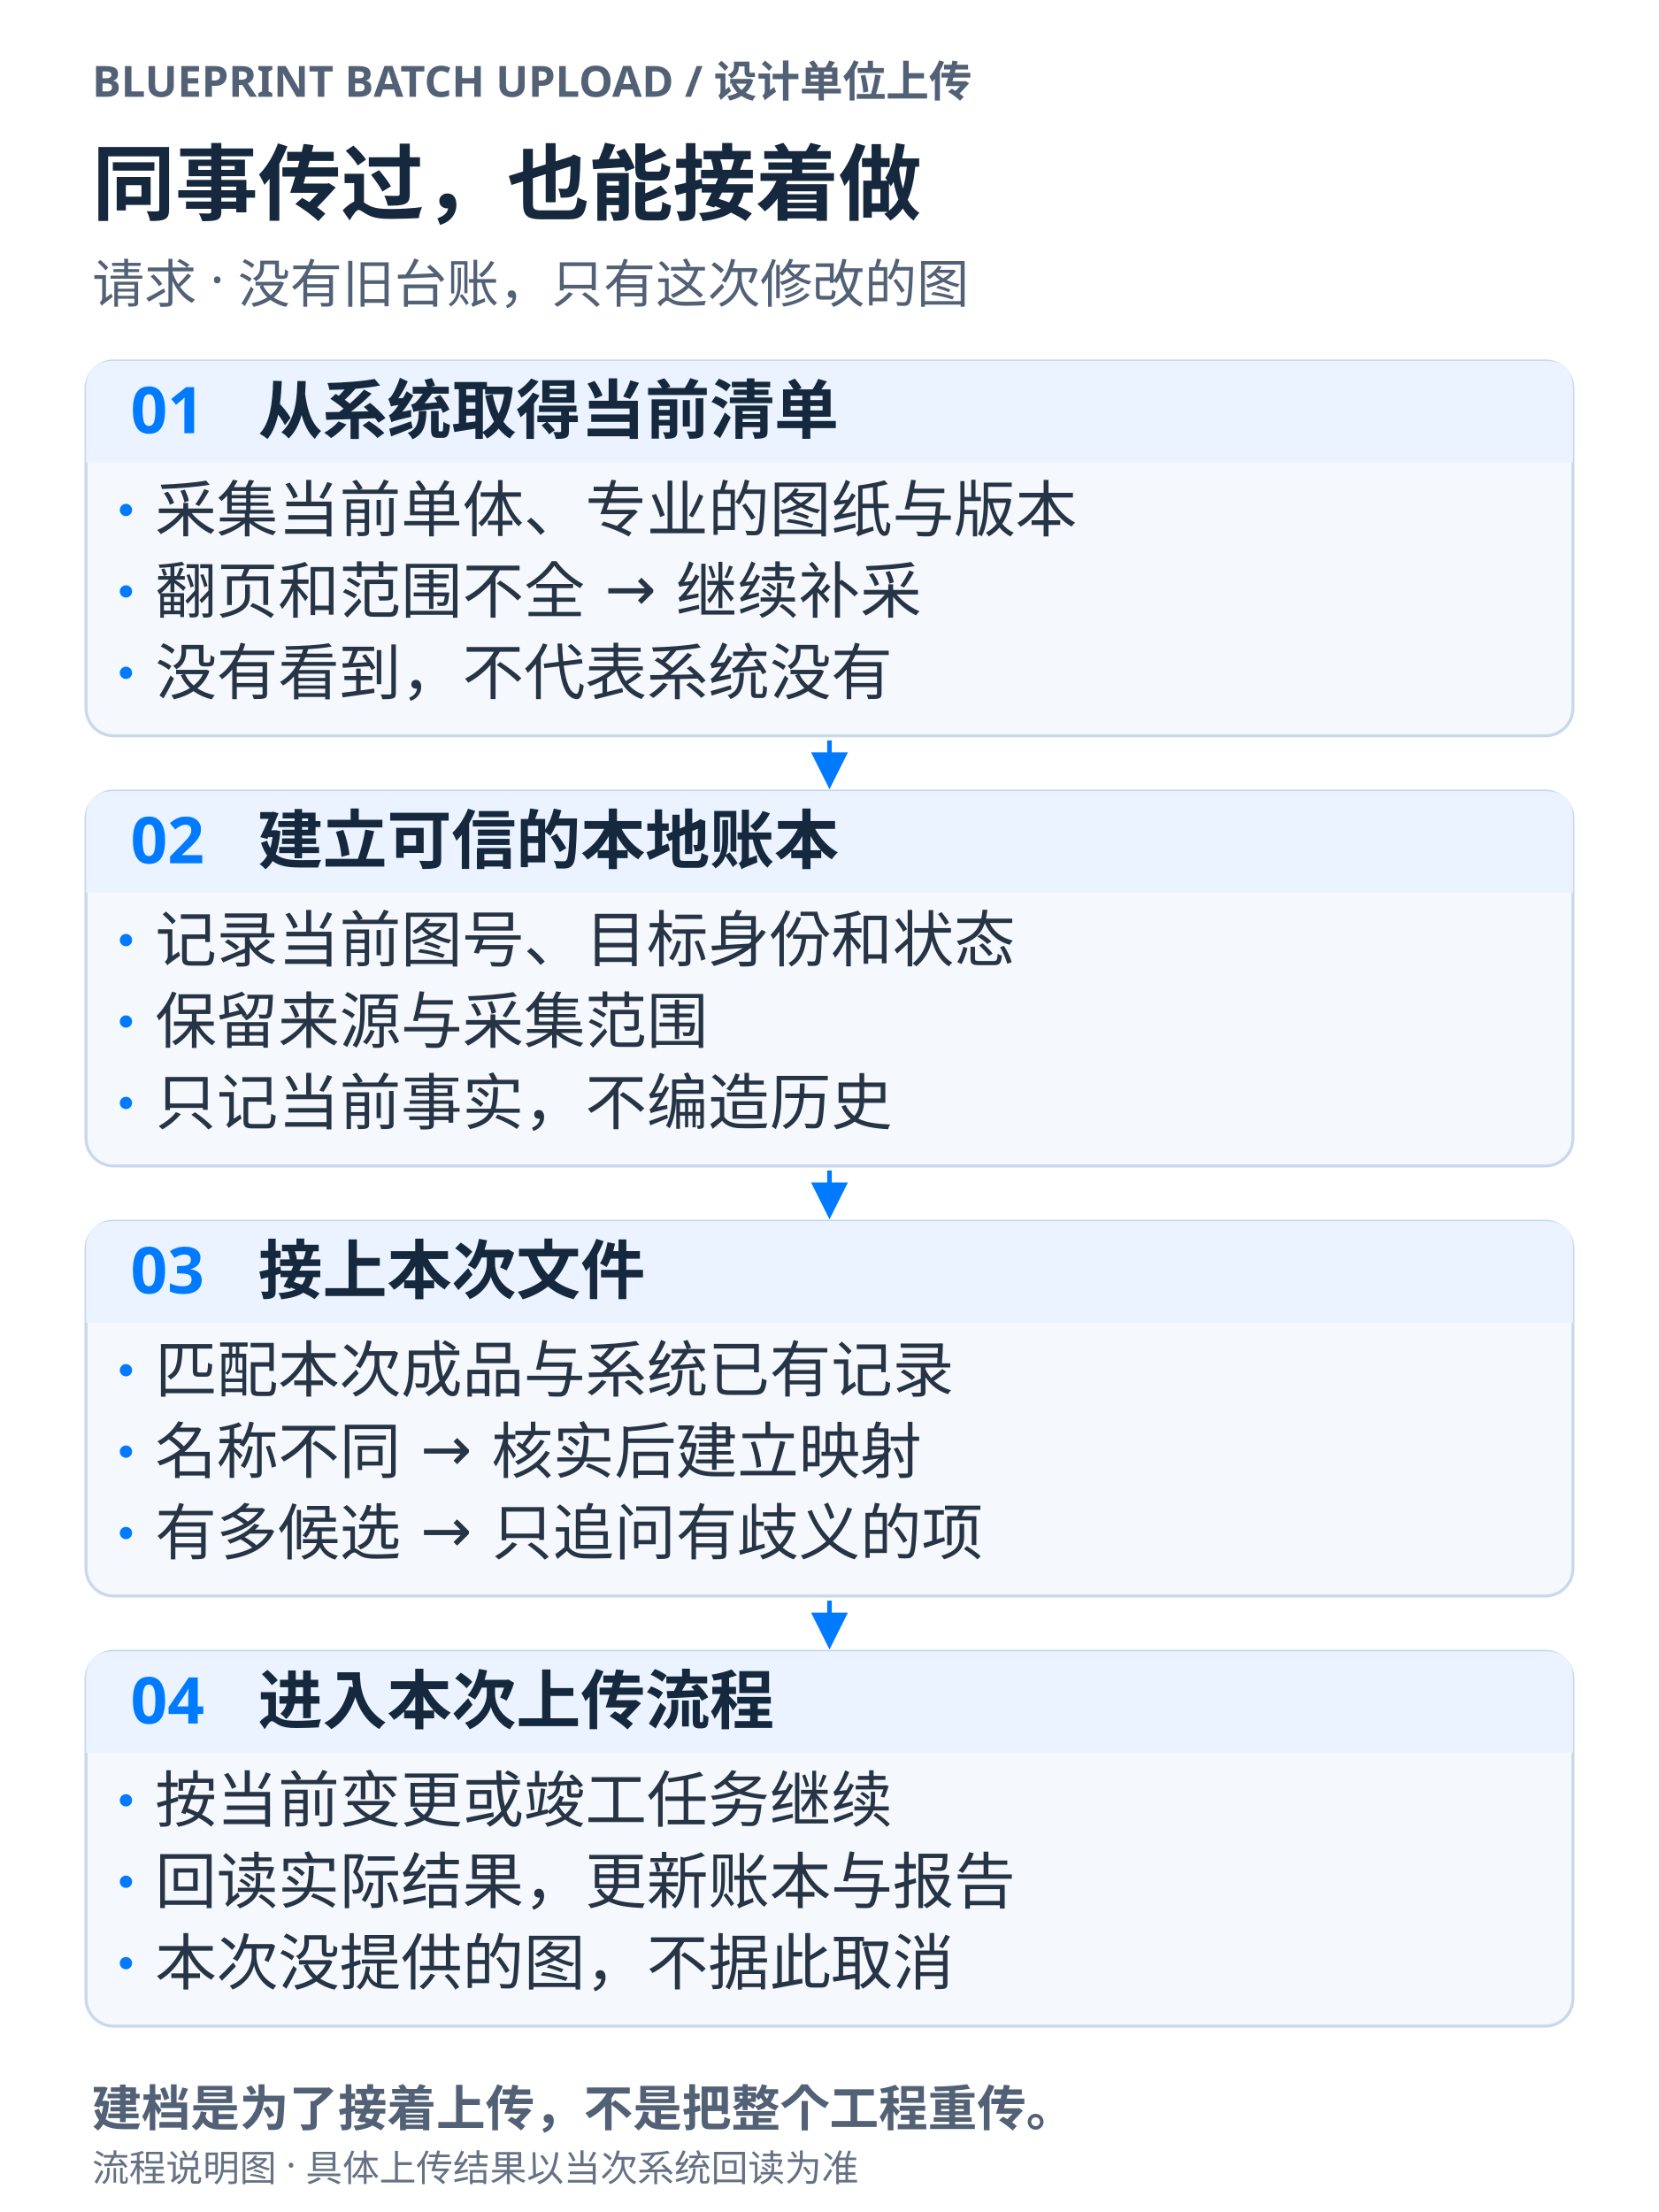
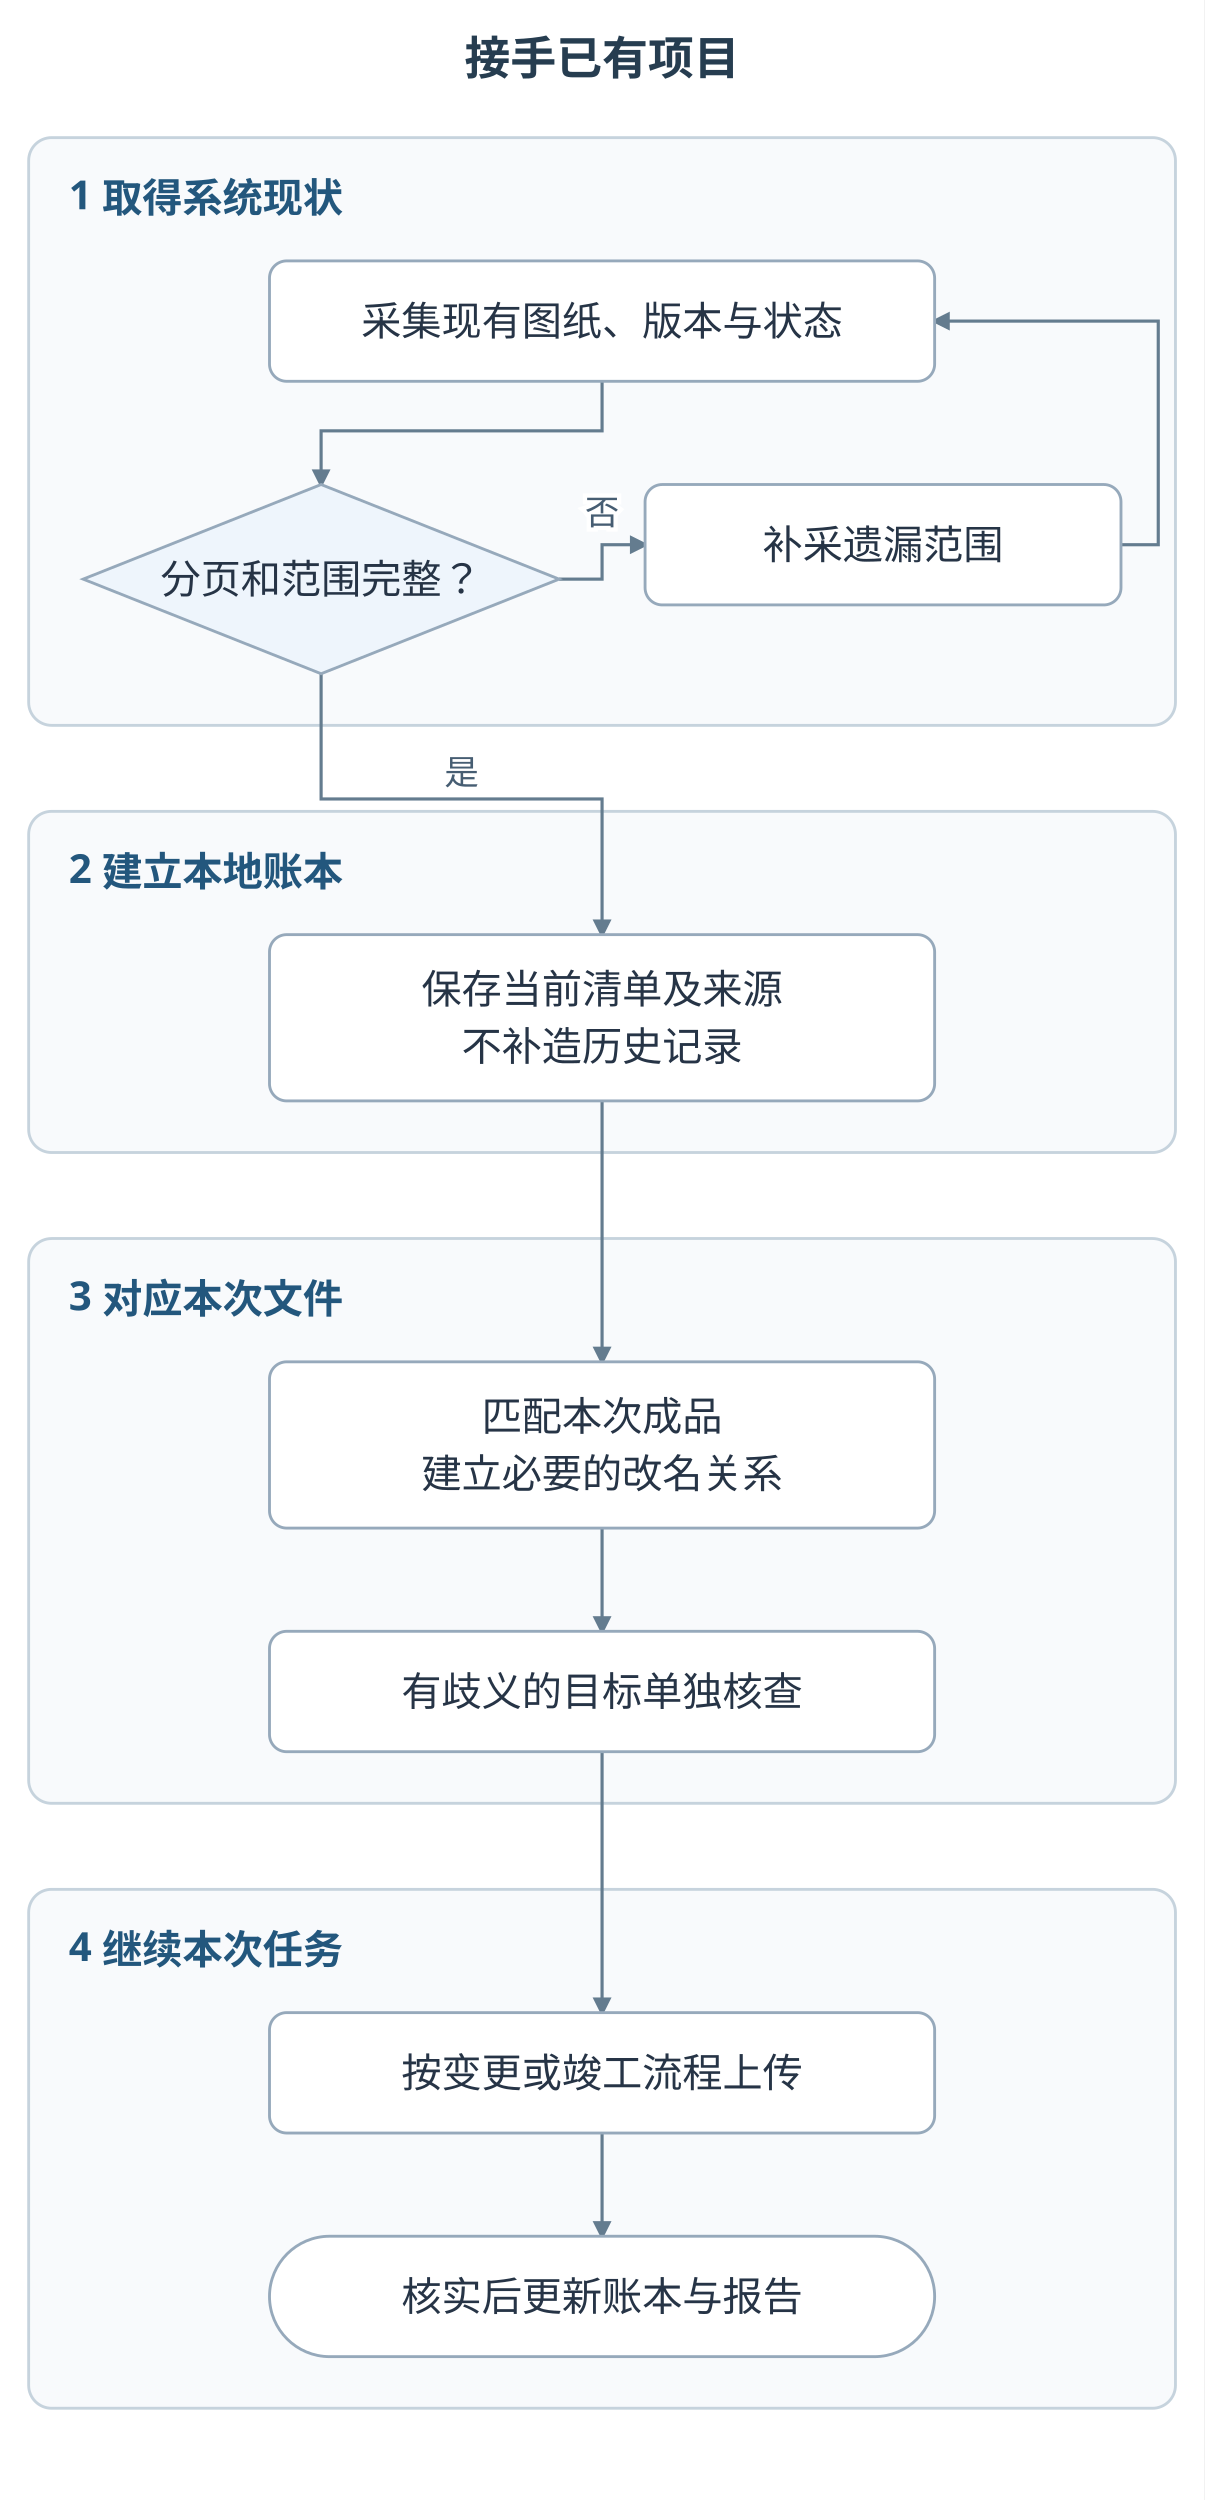
- <svg xmlns="http://www.w3.org/2000/svg" width="1080" height="1440" viewBox="0 0 1080 1440">
+ <svg xmlns="http://www.w3.org/2000/svg" width="420" height="872" viewBox="0 0 420 872">
  <defs>
-     <marker id="arrow" viewBox="0 0 10 10" refX="8" refY="5" markerWidth="8" markerHeight="8" orient="auto-start-reverse">
-       <path d="M 0 0 L 10 5 L 0 10 z" fill="#007AFF" />
+     <marker id="arrow" viewBox="0 0 10 10" refX="8" refY="5" markerWidth="6" markerHeight="6" orient="auto">
+       <path d="M0 0L10 5L0 10z" fill="#647C8F" />
    </marker>
  </defs>
-   <rect width="1080" height="1440" fill="white" />
-   <g font-family="Microsoft YaHei, PingFang SC, sans-serif">
-     <text x="60" y="63" font-size="28" font-weight="600" fill="#526176" data-max="990">BLUEPRINT BATCH UPLOAD  /  设计单位上传</text>
-     <text x="60" y="139" font-size="54" font-weight="700" fill="#16283D" data-max="1020">同事传过，也能接着做</text>
-     <text x="60" y="197" font-size="34" font-weight="400" fill="#526176" data-max="1020">请求 · 没有旧台账，只有这次修改的图</text>
-     <rect x="56" y="235" width="968" height="244" rx="18" fill="#F5F8FC" stroke="#C9D9EB" stroke-width="2" />
-     <path d="M 74 235 H 1006 Q 1024 235 1024 253 V 301 H 56 V 253 Q 56 235 74 235" fill="#EAF3FF" />
-     <text x="85" y="282" font-size="42" font-weight="700" fill="#007AFF" data-max="990">01</text>
-     <text x="168" y="282" font-size="42" font-weight="700" fill="#16283D" data-max="990">从系统取得当前清单</text>
-     <circle cx="82" cy="332" r="4" fill="#007AFF" />
-     <text x="101" y="346" font-size="40" font-weight="400" fill="#263446" data-max="1000">采集当前单体、专业的图纸与版本</text>
-     <circle cx="82" cy="385" r="4" fill="#007AFF" />
-     <text x="101" y="399" font-size="40" font-weight="400" fill="#263446" data-max="1000">翻页和范围不全 → 继续补采</text>
-     <circle cx="82" cy="438" r="4" fill="#007AFF" />
-     <text x="101" y="452" font-size="40" font-weight="400" fill="#263446" data-max="1000">没有看到，不代表系统没有</text>
-     <path d="M 540 482 V 509" stroke="#007AFF" stroke-width="3" fill="none" marker-end="url(#arrow)" />
-     <rect x="56" y="515" width="968" height="244" rx="18" fill="#F5F8FC" stroke="#C9D9EB" stroke-width="2" />
-     <path d="M 74 515 H 1006 Q 1024 515 1024 533 V 581 H 56 V 533 Q 56 515 74 515" fill="#EAF3FF" />
-     <text x="85" y="562" font-size="42" font-weight="700" fill="#007AFF" data-max="990">02</text>
-     <text x="168" y="562" font-size="42" font-weight="700" fill="#16283D" data-max="990">建立可信的本地账本</text>
-     <circle cx="82" cy="612" r="4" fill="#007AFF" />
-     <text x="101" y="626" font-size="40" font-weight="400" fill="#263446" data-max="1000">记录当前图号、目标身份和状态</text>
-     <circle cx="82" cy="665" r="4" fill="#007AFF" />
-     <text x="101" y="679" font-size="40" font-weight="400" fill="#263446" data-max="1000">保留来源与采集范围</text>
-     <circle cx="82" cy="718" r="4" fill="#007AFF" />
-     <text x="101" y="732" font-size="40" font-weight="400" fill="#263446" data-max="1000">只记当前事实，不编造历史</text>
-     <path d="M 540 762 V 789" stroke="#007AFF" stroke-width="3" fill="none" marker-end="url(#arrow)" />
-     <rect x="56" y="795" width="968" height="244" rx="18" fill="#F5F8FC" stroke="#C9D9EB" stroke-width="2" />
-     <path d="M 74 795 H 1006 Q 1024 795 1024 813 V 861 H 56 V 813 Q 56 795 74 795" fill="#EAF3FF" />
-     <text x="85" y="842" font-size="42" font-weight="700" fill="#007AFF" data-max="990">03</text>
-     <text x="168" y="842" font-size="42" font-weight="700" fill="#16283D" data-max="990">接上本次文件</text>
-     <circle cx="82" cy="892" r="4" fill="#007AFF" />
-     <text x="101" y="906" font-size="40" font-weight="400" fill="#263446" data-max="1000">匹配本次成品与系统已有记录</text>
-     <circle cx="82" cy="945" r="4" fill="#007AFF" />
-     <text x="101" y="959" font-size="40" font-weight="400" fill="#263446" data-max="1000">名称不同 → 核实后建立映射</text>
-     <circle cx="82" cy="998" r="4" fill="#007AFF" />
-     <text x="101" y="1012" font-size="40" font-weight="400" fill="#263446" data-max="1000">有多候选 → 只追问有歧义的项</text>
-     <path d="M 540 1042 V 1069" stroke="#007AFF" stroke-width="3" fill="none" marker-end="url(#arrow)" />
-     <rect x="56" y="1075" width="968" height="244" rx="18" fill="#F5F8FC" stroke="#C9D9EB" stroke-width="2" />
-     <path d="M 74 1075 H 1006 Q 1024 1075 1024 1093 V 1141 H 56 V 1093 Q 56 1075 74 1075" fill="#EAF3FF" />
-     <text x="85" y="1122" font-size="42" font-weight="700" fill="#007AFF" data-max="990">04</text>
-     <text x="168" y="1122" font-size="42" font-weight="700" fill="#16283D" data-max="990">进入本次上传流程</text>
-     <circle cx="82" cy="1172" r="4" fill="#007AFF" />
-     <text x="101" y="1186" font-size="40" font-weight="400" fill="#263446" data-max="1000">按当前变更或竣工任务继续</text>
-     <circle cx="82" cy="1225" r="4" fill="#007AFF" />
-     <text x="101" y="1239" font-size="40" font-weight="400" fill="#263446" data-max="1000">回读实际结果，更新账本与报告</text>
-     <circle cx="82" cy="1278" r="4" fill="#007AFF" />
-     <text x="101" y="1292" font-size="40" font-weight="400" fill="#263446" data-max="1000">本次没提供的图，不据此取消</text>
-     <text x="60" y="1384" font-size="32" font-weight="600" fill="#526176" data-max="1020">建档是为了接着上传，不是把整个工程重传。</text>
-     <text x="60" y="1420" font-size="24" font-weight="400" fill="#657184" data-max="1020">流程说明图 · 具体上传结果以当次系统回读为准</text>
+   <rect width="100%" height="100%" fill="white" />
+   <g font-family="Microsoft YaHei, sans-serif">
+     <text x="210" y="26" text-anchor="middle" font-size="16" font-weight="600" fill="#263D50">接手已有项目</text>
+     <rect x="10" y="48" width="400" height="205" rx="8" fill="#F8FAFC" stroke="#C6D3DD" />
+     <text x="24" y="73" font-size="14" font-weight="600" fill="#23577D">1 取得系统现状</text>
+     <rect x="10" y="283" width="400" height="119" rx="8" fill="#F8FAFC" stroke="#C6D3DD" />
+     <text x="24" y="308" font-size="14" font-weight="600" fill="#23577D">2 建立本地账本</text>
+     <rect x="10" y="432" width="400" height="197" rx="8" fill="#F8FAFC" stroke="#C6D3DD" />
+     <text x="24" y="457" font-size="14" font-weight="600" fill="#23577D">3 对应本次文件</text>
+     <rect x="10" y="659" width="400" height="181" rx="8" fill="#F8FAFC" stroke="#C6D3DD" />
+     <text x="24" y="684" font-size="14" font-weight="600" fill="#23577D">4 继续本次任务</text>
+     <path data-edge="a-b" d="M210 133 V150.28 H112 V169" fill="none" stroke="#647C8F" stroke-width="1.1" marker-end="url(#arrow)" />
+     <path data-edge="b-c" d="M195 202 L210 202 L210 190 L225 190" fill="none" stroke="#647C8F" stroke-width="1.1" marker-end="url(#arrow)" />
+     <path data-edge="c-a" d="M391 190 H404 V112 H326" fill="none" stroke="#647C8F" stroke-width="1.1" marker-end="url(#arrow)" />
+     <path data-edge="b-d" d="M112 235 V278.68 H210 V326" fill="none" stroke="#647C8F" stroke-width="1.1" marker-end="url(#arrow)" />
+     <path data-edge="d-e" d="M210 384 V427.68 H210 V475" fill="none" stroke="#647C8F" stroke-width="1.1" marker-end="url(#arrow)" />
+     <path data-edge="e-f" d="M210 533 V550.28 H210 V569" fill="none" stroke="#647C8F" stroke-width="1.1" marker-end="url(#arrow)" />
+     <path data-edge="f-g" d="M210 611 V654.68 H210 V702" fill="none" stroke="#647C8F" stroke-width="1.1" marker-end="url(#arrow)" />
+     <path data-edge="g-h" d="M210 744 V761.28 H210 V780" fill="none" stroke="#647C8F" stroke-width="1.1" marker-end="url(#arrow)" />
+     <g class="node" data-id="a">
+       <rect x="94" y="91" width="232" height="42" rx="6" fill="white" stroke="#96A9BB" />
+       <text x="210" y="117" text-anchor="middle" font-size="14" fill="#263446">采集现有图纸、版本与状态</text>
+     </g>
+     <g class="node" data-id="b">
+       <polygon points="112,169 195,202 112,235 29,202" fill="#EEF5FC" stroke="#96A9BB" />
+       <text x="112" y="207" text-anchor="middle" font-size="14" fill="#263446">分页和范围完整？</text>
+     </g>
+     <g class="node" data-id="c">
+       <rect x="225" y="169" width="166" height="42" rx="6" fill="white" stroke="#96A9BB" />
+       <text x="308" y="195" text-anchor="middle" font-size="14" fill="#263446">补采遗漏范围</text>
+     </g>
+     <g class="node" data-id="d">
+       <rect x="94" y="326" width="232" height="58" rx="6" fill="white" stroke="#96A9BB" />
+       <text x="210" y="350" text-anchor="middle" font-size="14" fill="#263446">保存当前清单及来源</text>
+       <text x="210" y="370" text-anchor="middle" font-size="14" fill="#263446">不补造历史记录</text>
+     </g>
+     <g class="node" data-id="e">
+       <rect x="94" y="475" width="232" height="58" rx="6" fill="white" stroke="#96A9BB" />
+       <text x="210" y="499" text-anchor="middle" font-size="14" fill="#263446">匹配本次成品</text>
+       <text x="210" y="519" text-anchor="middle" font-size="14" fill="#263446">建立必要的改名关系</text>
+     </g>
+     <g class="node" data-id="f">
+       <rect x="94" y="569" width="232" height="42" rx="6" fill="white" stroke="#96A9BB" />
+       <text x="210" y="595" text-anchor="middle" font-size="14" fill="#263446">有歧义的目标单独核查</text>
+     </g>
+     <g class="node" data-id="g">
+       <rect x="94" y="702" width="232" height="42" rx="6" fill="white" stroke="#96A9BB" />
+       <text x="210" y="728" text-anchor="middle" font-size="14" fill="#263446">按变更或竣工流程上传</text>
+     </g>
+     <g class="node" data-id="h">
+       <rect x="94" y="780" width="232" height="42" rx="21" fill="white" stroke="#96A9BB" />
+       <text x="210" y="806" text-anchor="middle" font-size="14" fill="#263446">核实后更新账本与报告</text>
+     </g>
+     <text x="210" y="183" text-anchor="middle" font-size="12" fill="#465D72" stroke="white" stroke-width="3" paint-order="stroke">否</text>
+     <text x="161" y="273.68" text-anchor="middle" font-size="12" fill="#465D72" stroke="white" stroke-width="3" paint-order="stroke">是</text>
  </g>
</svg>
